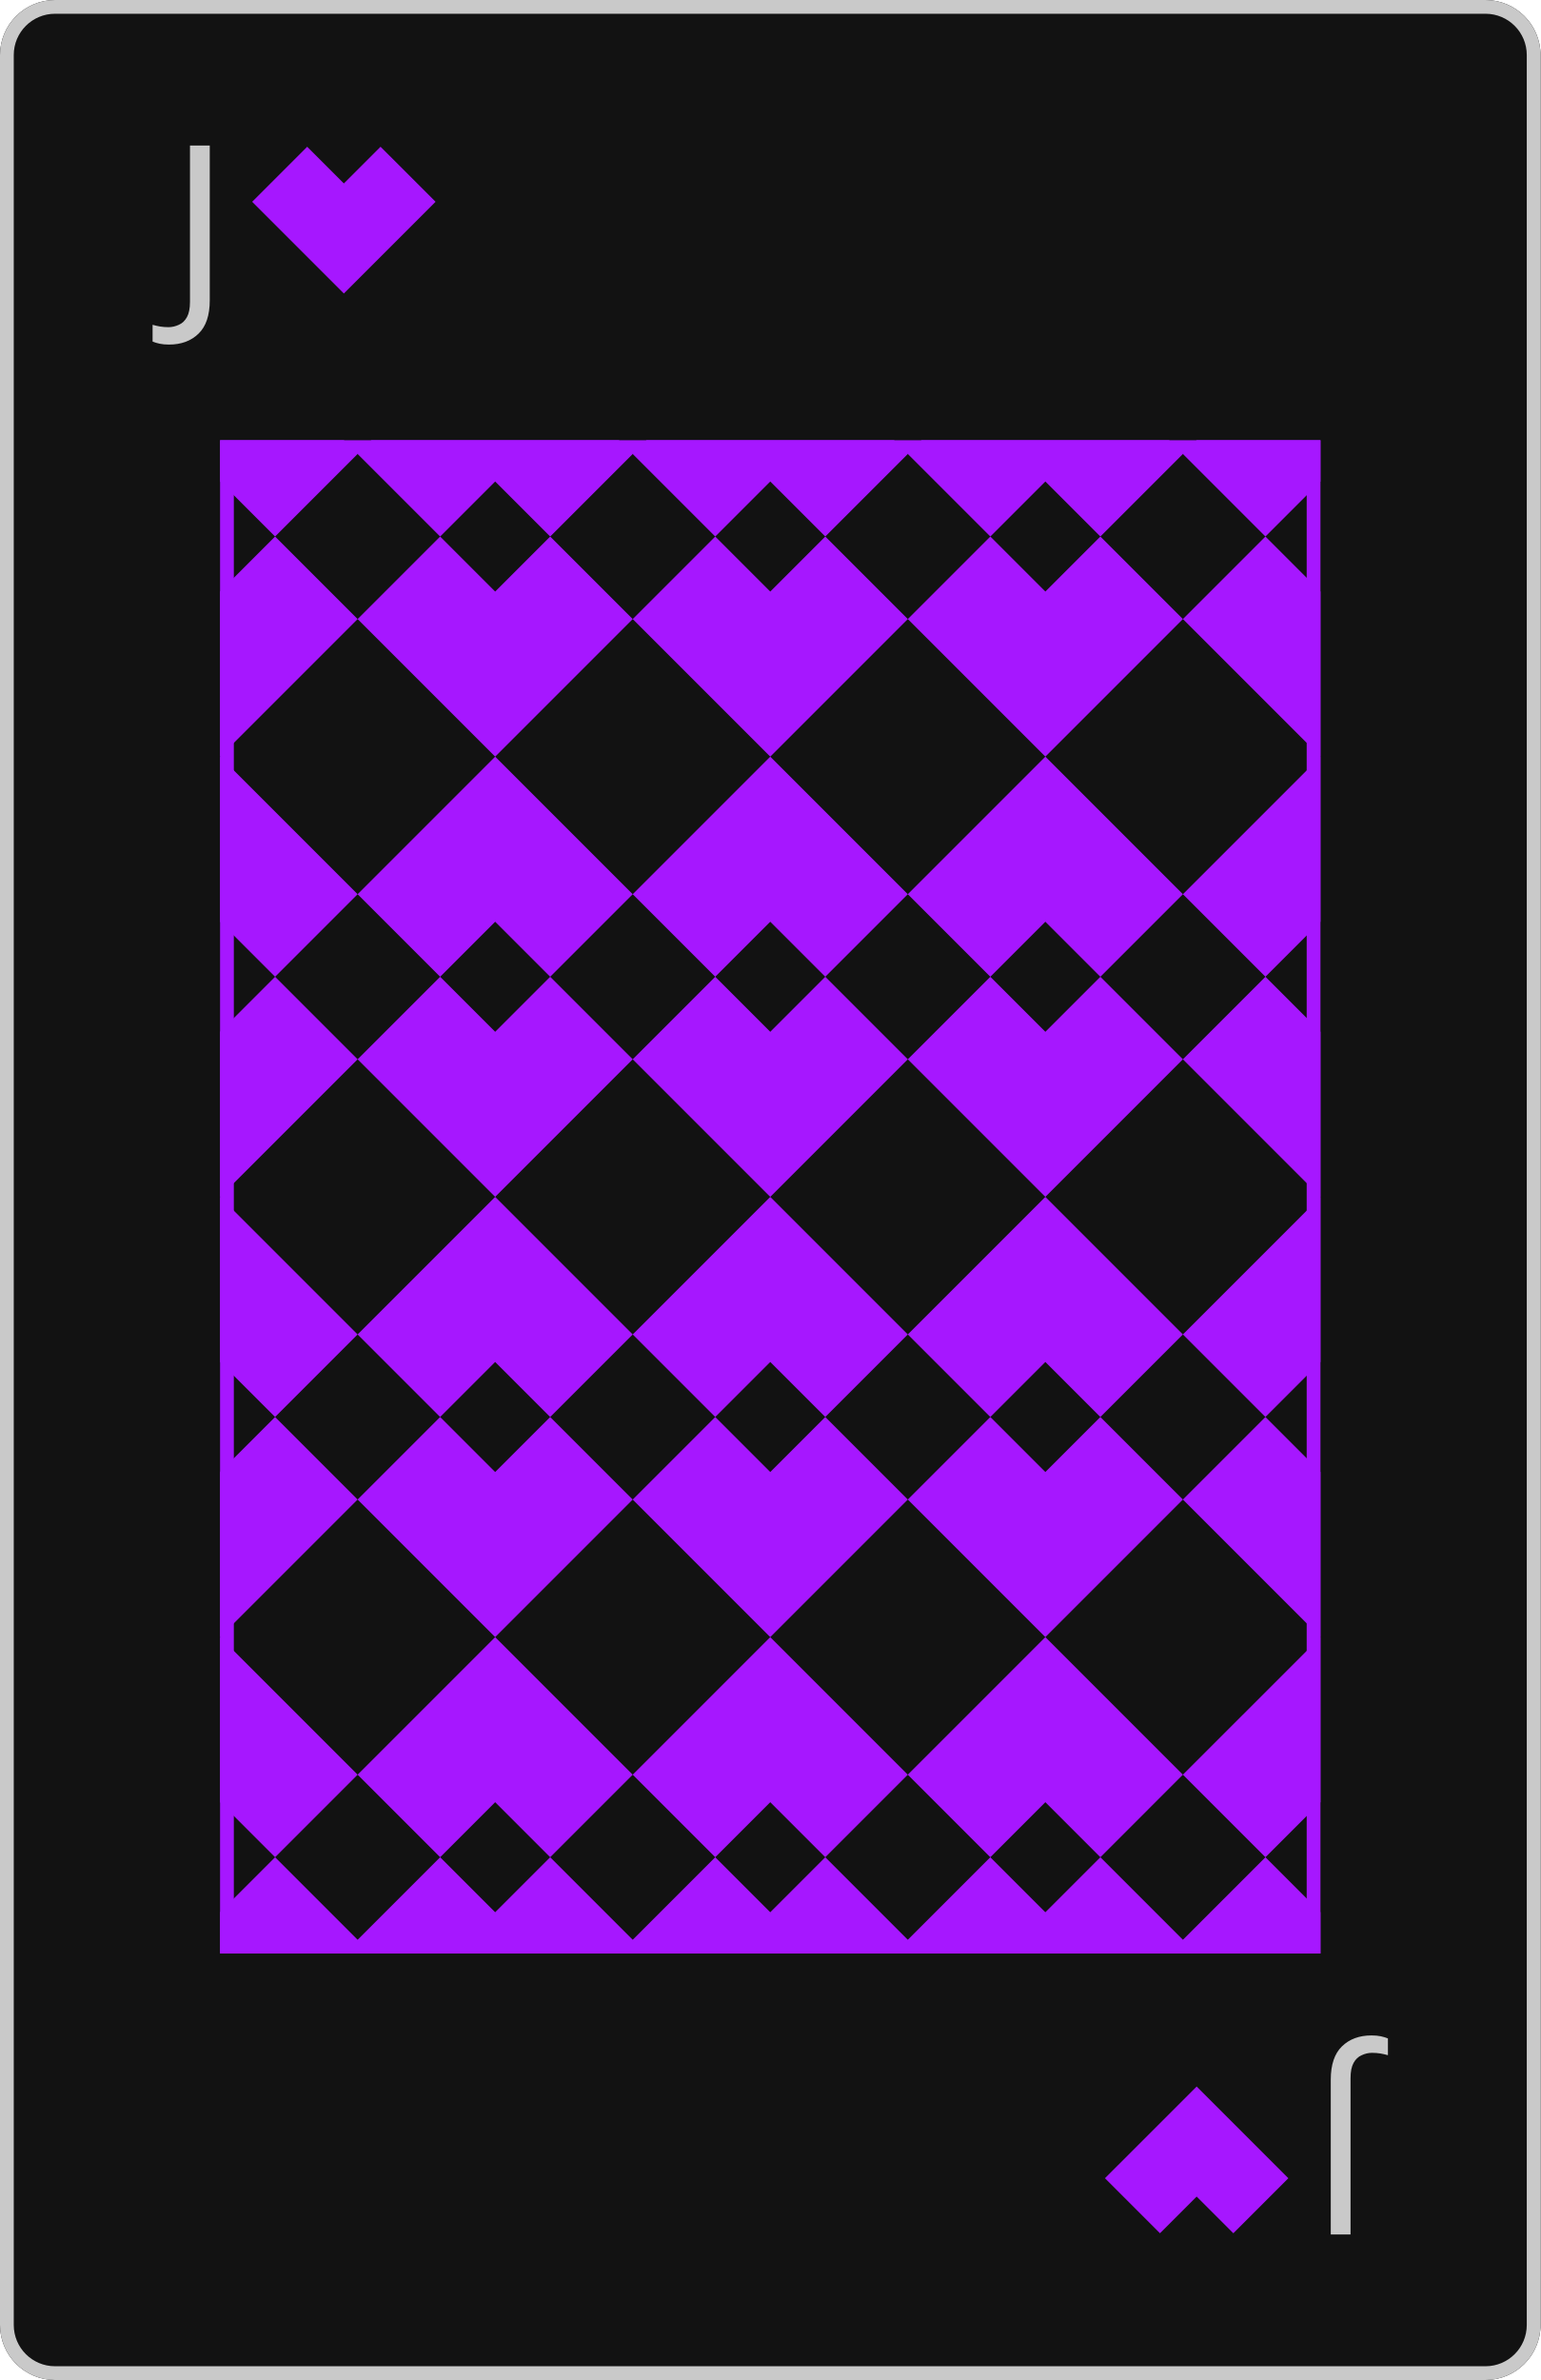
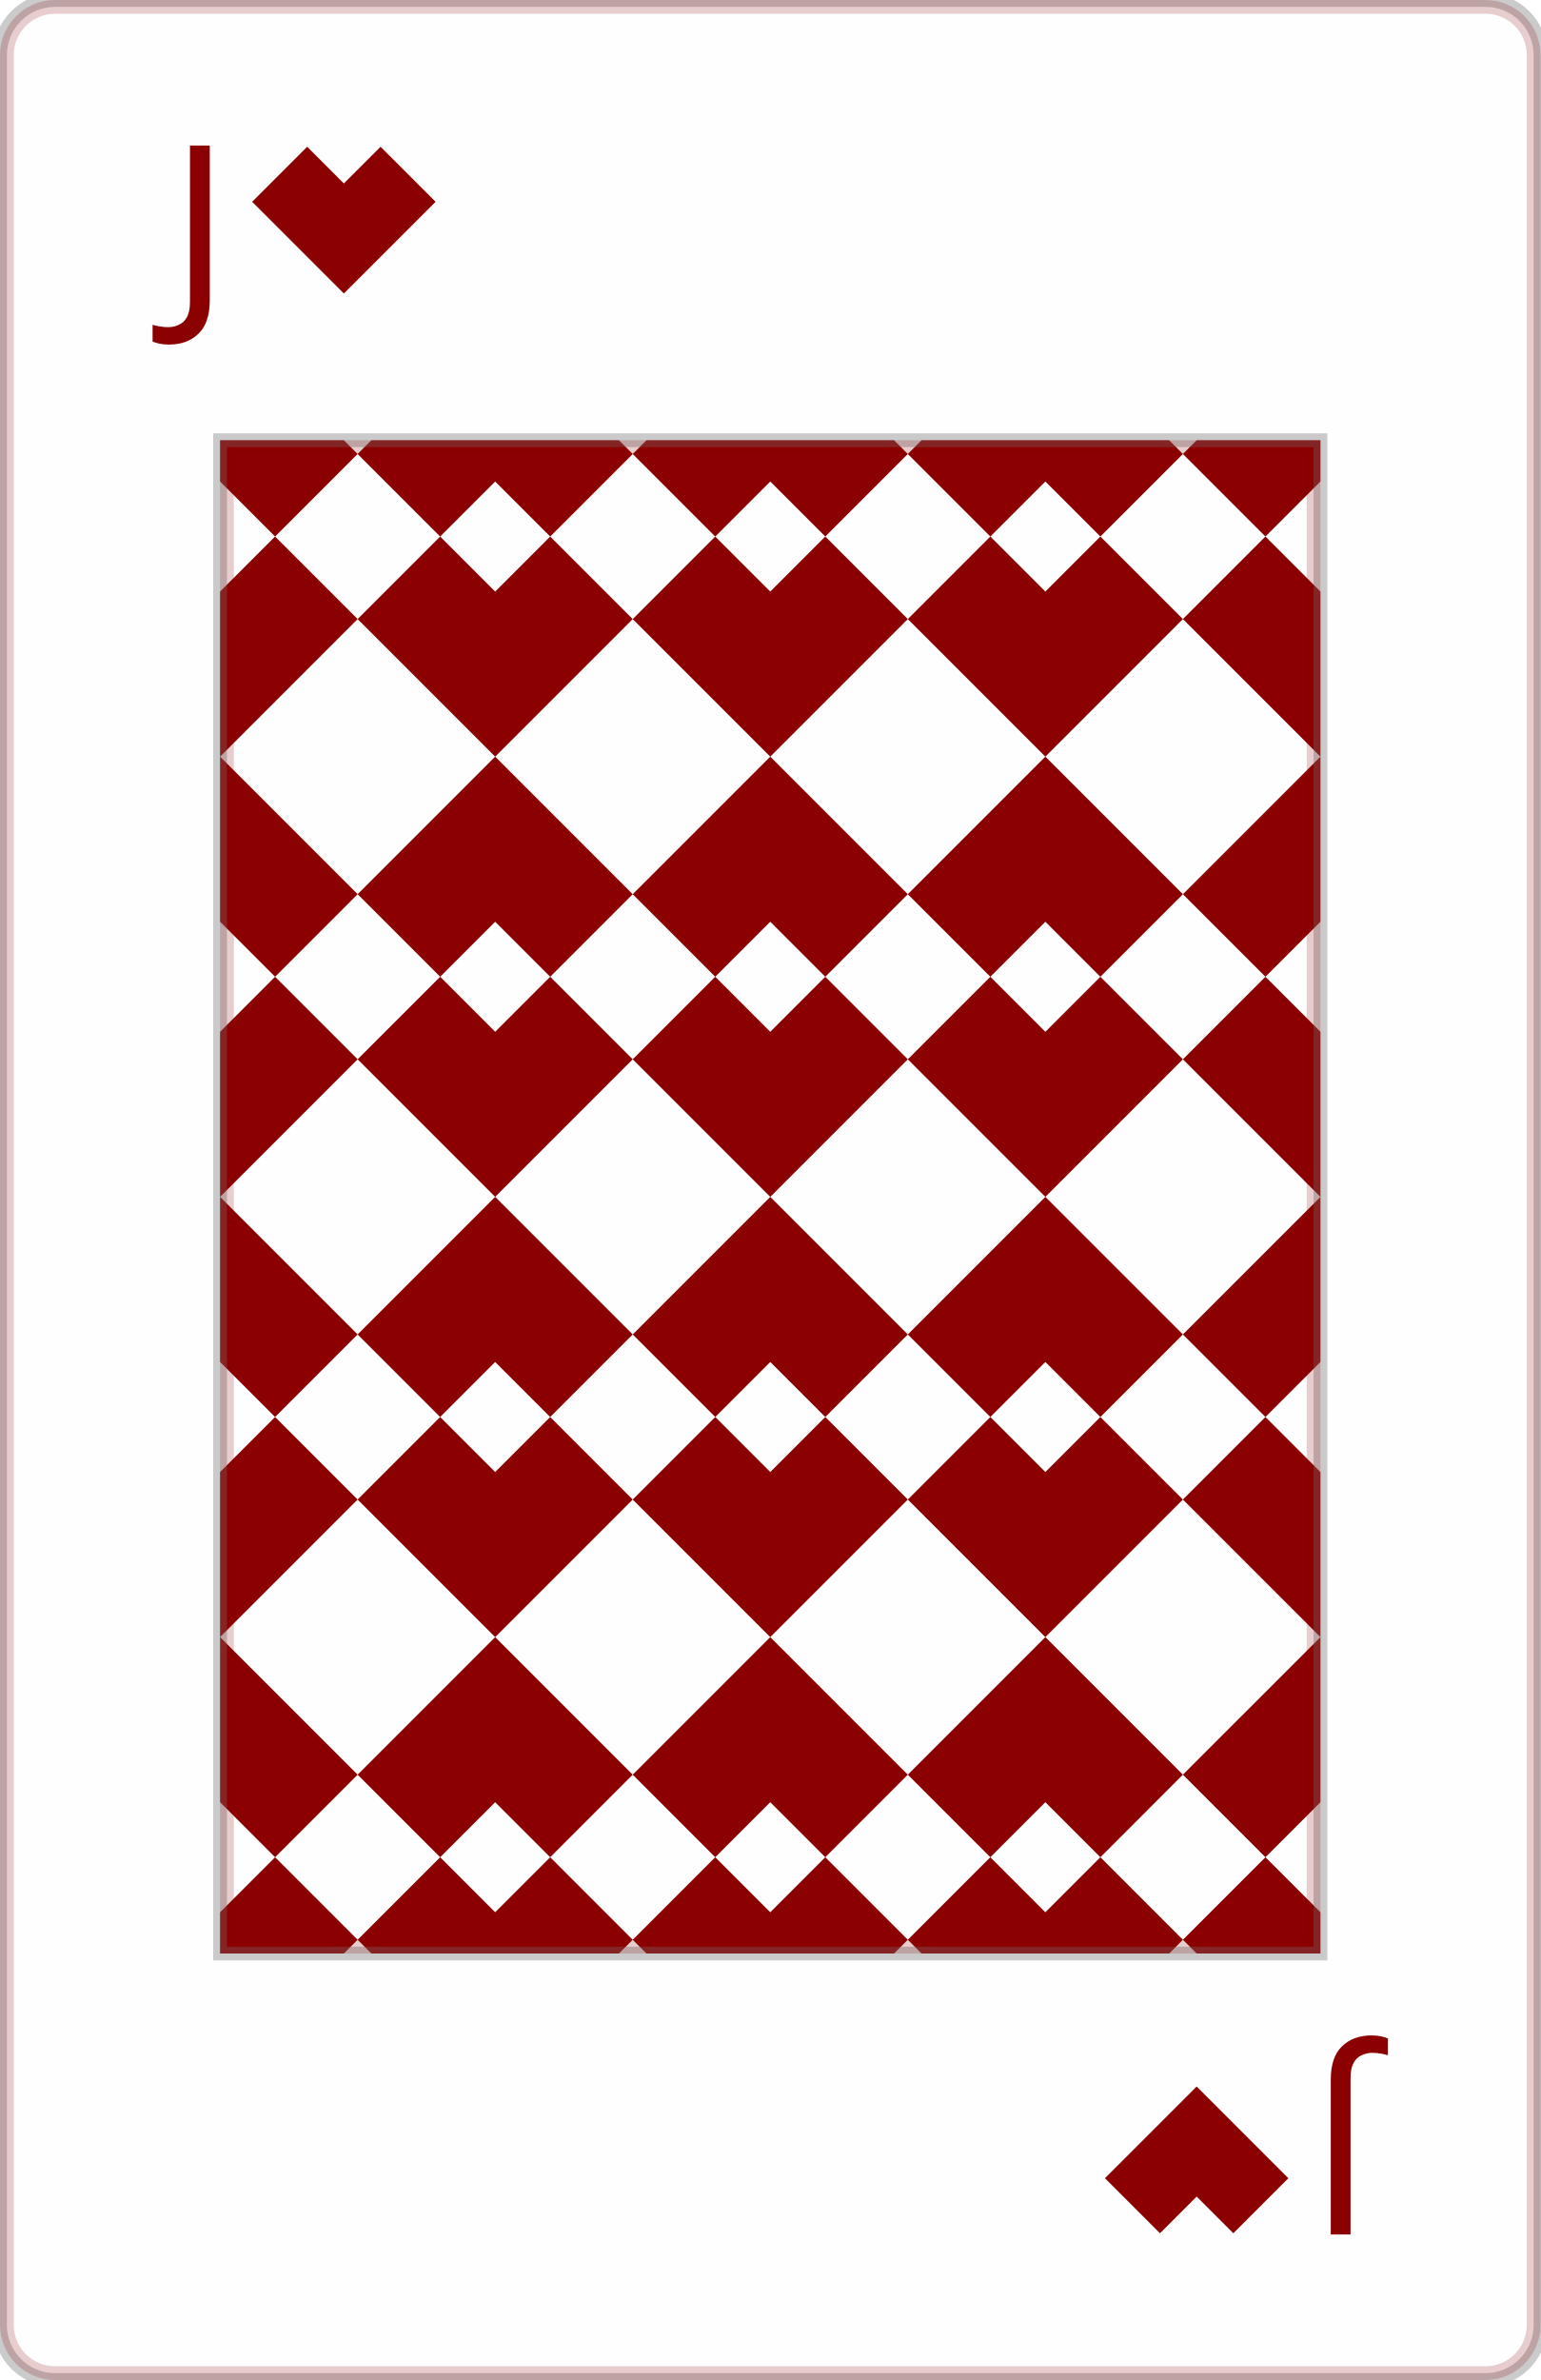
<svg xmlns="http://www.w3.org/2000/svg" width="112" height="173" viewBox="0 0 112 173">
  <defs>
-     <style>.a,.b,.i{fill:none;}.b,.c{stroke:#c9c9c9;}.c{fill:#121212;stroke-linejoin:bevel;}.d{fill:#c9c9c9;font-size:16px;font-family:PTSans-Regular, PT Sans;}.e{clip-path:url(#a);}.f{fill:#a617ff;}.g{clip-path:url(#c);}.h{clip-path:url(#d);}.i{stroke:#a617ff;}.j{stroke:none;}</style>
+     <style>.a,.b,.i{fill:none;}.b,.c{stroke:#8B000031;}.c{fill:#fefefe;stroke-linejoin:bevel;}.d{fill:darkred;font-size:16px;font-family:PTSans-Regular, PT Sans;}.e{clip-path:url(#a);}.f{fill:darkred;}.g{clip-path:url(#c);}.h{clip-path:url(#d);}.i{stroke:#8B000031;}.j{stroke:#78787861;}</style>
    <clipPath id="a">
      <rect class="a" width="16" height="16" />
    </clipPath>
    <clipPath id="c">
      <rect class="b" width="80" height="110" transform="translate(1281 514)" />
    </clipPath>
    <clipPath id="d">
      <rect class="a" width="24" height="24" />
    </clipPath>
  </defs>
  <g transform="translate(-1285 -491)">
    <g transform="translate(1093 429)">
      <g class="c" transform="translate(192 62)">
        <rect class="j" width="112" height="173" rx="4" />
        <rect class="a" x="0.5" y="0.5" width="111" height="172" rx="3.5" />
      </g>
      <text class="d" transform="translate(209 84)">
        <tspan x="-4.656" y="0">J</tspan>
      </text>
      <text class="d" transform="translate(287 213) rotate(180)">
        <tspan x="-4.656" y="0">J</tspan>
      </text>
    </g>
    <g transform="translate(1229 10)">
      <g class="e" transform="translate(73 489)">
        <path class="f" d="M99.667,341.333,93,334.667l4-4,2.667,2.667,2.667-2.667,4,4Z" transform="translate(-91.667 -328)" />
        <rect class="a" width="16" height="16" />
      </g>
      <g class="e" transform="translate(151 646) rotate(180)">
        <path class="f" d="M99.667,341.333,93,334.667l4-4,2.667,2.667,2.667-2.667,4,4Z" transform="translate(-91.667 -328)" />
        <rect class="a" width="16" height="16" />
      </g>
    </g>
    <g class="g" transform="translate(20 9)">
      <g transform="translate(-21 -7)">
        <g transform="translate(-6 -3)">
          <g class="h" transform="translate(1300 535) rotate(180)">
            <path class="f" d="M96,310,86,300l6-6,4,4,4-4,6,6Z" transform="translate(-84 -290)" />
            <rect class="a" width="24" height="24" />
          </g>
          <g class="h" transform="translate(1276 527)">
            <path class="f" d="M96,310,86,300l6-6,4,4,4-4,6,6Z" transform="translate(-84 -290)" />
            <rect class="a" width="24" height="24" />
          </g>
        </g>
        <g transform="translate(14 -3)">
          <g class="h" transform="translate(1300 535) rotate(180)">
            <path class="f" d="M96,310,86,300l6-6,4,4,4-4,6,6Z" transform="translate(-84 -290)" />
            <rect class="a" width="24" height="24" />
          </g>
          <g class="h" transform="translate(1276 527)">
            <path class="f" d="M96,310,86,300l6-6,4,4,4-4,6,6Z" transform="translate(-84 -290)" />
            <rect class="a" width="24" height="24" />
          </g>
        </g>
        <g transform="translate(34 -3)">
          <g class="h" transform="translate(1300 535) rotate(180)">
            <path class="f" d="M96,310,86,300l6-6,4,4,4-4,6,6Z" transform="translate(-84 -290)" />
            <rect class="a" width="24" height="24" />
          </g>
          <g class="h" transform="translate(1276 527)">
            <path class="f" d="M96,310,86,300l6-6,4,4,4-4,6,6Z" transform="translate(-84 -290)" />
            <rect class="a" width="24" height="24" />
          </g>
        </g>
        <g transform="translate(54 -3)">
          <g class="h" transform="translate(1300 535) rotate(180)">
            <path class="f" d="M96,310,86,300l6-6,4,4,4-4,6,6Z" transform="translate(-84 -290)" />
            <rect class="a" width="24" height="24" />
          </g>
          <g class="h" transform="translate(1276 527)">
            <path class="f" d="M96,310,86,300l6-6,4,4,4-4,6,6Z" transform="translate(-84 -290)" />
            <rect class="a" width="24" height="24" />
          </g>
        </g>
        <g transform="translate(74 -3)">
          <g class="h" transform="translate(1300 535) rotate(180)">
            <path class="f" d="M96,310,86,300l6-6,4,4,4-4,6,6Z" transform="translate(-84 -290)" />
            <rect class="a" width="24" height="24" />
          </g>
          <g class="h" transform="translate(1276 527)">
            <path class="f" d="M96,310,86,300l6-6,4,4,4-4,6,6Z" transform="translate(-84 -290)" />
            <rect class="a" width="24" height="24" />
          </g>
        </g>
        <g transform="translate(94 -3)">
          <g class="h" transform="translate(1300 535) rotate(180)">
            <path class="f" d="M96,310,86,300l6-6,4,4,4-4,6,6Z" transform="translate(-84 -290)" />
            <rect class="a" width="24" height="24" />
          </g>
          <g class="h" transform="translate(1276 527)">
            <path class="f" d="M96,310,86,300l6-6,4,4,4-4,6,6Z" transform="translate(-84 -290)" />
            <rect class="a" width="24" height="24" />
          </g>
        </g>
        <g transform="translate(-6 29)">
          <g class="h" transform="translate(1300 535) rotate(180)">
            <path class="f" d="M96,310,86,300l6-6,4,4,4-4,6,6Z" transform="translate(-84 -290)" />
            <rect class="a" width="24" height="24" />
          </g>
          <g class="h" transform="translate(1276 527)">
            <path class="f" d="M96,310,86,300l6-6,4,4,4-4,6,6Z" transform="translate(-84 -290)" />
            <rect class="a" width="24" height="24" />
          </g>
        </g>
        <g transform="translate(14 29)">
          <g class="h" transform="translate(1300 535) rotate(180)">
            <path class="f" d="M96,310,86,300l6-6,4,4,4-4,6,6Z" transform="translate(-84 -290)" />
            <rect class="a" width="24" height="24" />
          </g>
          <g class="h" transform="translate(1276 527)">
            <path class="f" d="M96,310,86,300l6-6,4,4,4-4,6,6Z" transform="translate(-84 -290)" />
            <rect class="a" width="24" height="24" />
          </g>
        </g>
        <g transform="translate(34 29)">
          <g class="h" transform="translate(1300 535) rotate(180)">
            <path class="f" d="M96,310,86,300l6-6,4,4,4-4,6,6Z" transform="translate(-84 -290)" />
            <rect class="a" width="24" height="24" />
          </g>
          <g class="h" transform="translate(1276 527)">
            <path class="f" d="M96,310,86,300l6-6,4,4,4-4,6,6Z" transform="translate(-84 -290)" />
            <rect class="a" width="24" height="24" />
          </g>
        </g>
        <g transform="translate(54 29)">
          <g class="h" transform="translate(1300 535) rotate(180)">
            <path class="f" d="M96,310,86,300l6-6,4,4,4-4,6,6Z" transform="translate(-84 -290)" />
            <rect class="a" width="24" height="24" />
          </g>
          <g class="h" transform="translate(1276 527)">
            <path class="f" d="M96,310,86,300l6-6,4,4,4-4,6,6Z" transform="translate(-84 -290)" />
            <rect class="a" width="24" height="24" />
          </g>
        </g>
        <g transform="translate(74 29)">
          <g class="h" transform="translate(1300 535) rotate(180)">
            <path class="f" d="M96,310,86,300l6-6,4,4,4-4,6,6Z" transform="translate(-84 -290)" />
            <rect class="a" width="24" height="24" />
          </g>
          <g class="h" transform="translate(1276 527)">
            <path class="f" d="M96,310,86,300l6-6,4,4,4-4,6,6Z" transform="translate(-84 -290)" />
            <rect class="a" width="24" height="24" />
          </g>
        </g>
        <g transform="translate(94 29)">
          <g class="h" transform="translate(1300 535) rotate(180)">
            <path class="f" d="M96,310,86,300l6-6,4,4,4-4,6,6Z" transform="translate(-84 -290)" />
            <rect class="a" width="24" height="24" />
          </g>
          <g class="h" transform="translate(1276 527)">
            <path class="f" d="M96,310,86,300l6-6,4,4,4-4,6,6Z" transform="translate(-84 -290)" />
            <rect class="a" width="24" height="24" />
          </g>
        </g>
        <g transform="translate(-6 61)">
          <g class="h" transform="translate(1300 535) rotate(180)">
            <path class="f" d="M96,310,86,300l6-6,4,4,4-4,6,6Z" transform="translate(-84 -290)" />
            <rect class="a" width="24" height="24" />
          </g>
          <g class="h" transform="translate(1276 527)">
            <path class="f" d="M96,310,86,300l6-6,4,4,4-4,6,6Z" transform="translate(-84 -290)" />
            <rect class="a" width="24" height="24" />
          </g>
        </g>
        <g transform="translate(14 61)">
          <g class="h" transform="translate(1300 535) rotate(180)">
            <path class="f" d="M96,310,86,300l6-6,4,4,4-4,6,6Z" transform="translate(-84 -290)" />
            <rect class="a" width="24" height="24" />
          </g>
          <g class="h" transform="translate(1276 527)">
            <path class="f" d="M96,310,86,300l6-6,4,4,4-4,6,6Z" transform="translate(-84 -290)" />
            <rect class="a" width="24" height="24" />
          </g>
        </g>
        <g transform="translate(34 61)">
          <g class="h" transform="translate(1300 535) rotate(180)">
            <path class="f" d="M96,310,86,300l6-6,4,4,4-4,6,6Z" transform="translate(-84 -290)" />
            <rect class="a" width="24" height="24" />
          </g>
          <g class="h" transform="translate(1276 527)">
            <path class="f" d="M96,310,86,300l6-6,4,4,4-4,6,6Z" transform="translate(-84 -290)" />
            <rect class="a" width="24" height="24" />
          </g>
        </g>
        <g transform="translate(54 61)">
          <g class="h" transform="translate(1300 535) rotate(180)">
            <path class="f" d="M96,310,86,300l6-6,4,4,4-4,6,6Z" transform="translate(-84 -290)" />
            <rect class="a" width="24" height="24" />
          </g>
          <g class="h" transform="translate(1276 527)">
            <path class="f" d="M96,310,86,300l6-6,4,4,4-4,6,6Z" transform="translate(-84 -290)" />
            <rect class="a" width="24" height="24" />
          </g>
        </g>
        <g transform="translate(74 61)">
          <g class="h" transform="translate(1300 535) rotate(180)">
            <path class="f" d="M96,310,86,300l6-6,4,4,4-4,6,6Z" transform="translate(-84 -290)" />
            <rect class="a" width="24" height="24" />
          </g>
          <g class="h" transform="translate(1276 527)">
            <path class="f" d="M96,310,86,300l6-6,4,4,4-4,6,6Z" transform="translate(-84 -290)" />
            <rect class="a" width="24" height="24" />
          </g>
        </g>
        <g transform="translate(94 61)">
          <g class="h" transform="translate(1300 535) rotate(180)">
            <path class="f" d="M96,310,86,300l6-6,4,4,4-4,6,6Z" transform="translate(-84 -290)" />
            <rect class="a" width="24" height="24" />
          </g>
          <g class="h" transform="translate(1276 527)">
            <path class="f" d="M96,310,86,300l6-6,4,4,4-4,6,6Z" transform="translate(-84 -290)" />
            <rect class="a" width="24" height="24" />
          </g>
        </g>
        <g transform="translate(-6 93)">
          <g class="h" transform="translate(1300 535) rotate(180)">
            <path class="f" d="M96,310,86,300l6-6,4,4,4-4,6,6Z" transform="translate(-84 -290)" />
            <rect class="a" width="24" height="24" />
          </g>
          <g class="h" transform="translate(1276 527)">
            <path class="f" d="M96,310,86,300l6-6,4,4,4-4,6,6Z" transform="translate(-84 -290)" />
            <rect class="a" width="24" height="24" />
          </g>
        </g>
        <g transform="translate(14 93)">
          <g class="h" transform="translate(1300 535) rotate(180)">
            <path class="f" d="M96,310,86,300l6-6,4,4,4-4,6,6Z" transform="translate(-84 -290)" />
            <rect class="a" width="24" height="24" />
          </g>
          <g class="h" transform="translate(1276 527)">
            <path class="f" d="M96,310,86,300l6-6,4,4,4-4,6,6Z" transform="translate(-84 -290)" />
            <rect class="a" width="24" height="24" />
          </g>
        </g>
        <g transform="translate(34 93)">
          <g class="h" transform="translate(1300 535) rotate(180)">
            <path class="f" d="M96,310,86,300l6-6,4,4,4-4,6,6Z" transform="translate(-84 -290)" />
            <rect class="a" width="24" height="24" />
          </g>
          <g class="h" transform="translate(1276 527)">
            <path class="f" d="M96,310,86,300l6-6,4,4,4-4,6,6Z" transform="translate(-84 -290)" />
            <rect class="a" width="24" height="24" />
          </g>
        </g>
        <g transform="translate(54 93)">
          <g class="h" transform="translate(1300 535) rotate(180)">
            <path class="f" d="M96,310,86,300l6-6,4,4,4-4,6,6Z" transform="translate(-84 -290)" />
            <rect class="a" width="24" height="24" />
          </g>
          <g class="h" transform="translate(1276 527)">
            <path class="f" d="M96,310,86,300l6-6,4,4,4-4,6,6Z" transform="translate(-84 -290)" />
            <rect class="a" width="24" height="24" />
          </g>
        </g>
        <g transform="translate(74 93)">
          <g class="h" transform="translate(1300 535) rotate(180)">
            <path class="f" d="M96,310,86,300l6-6,4,4,4-4,6,6Z" transform="translate(-84 -290)" />
            <rect class="a" width="24" height="24" />
          </g>
          <g class="h" transform="translate(1276 527)">
            <path class="f" d="M96,310,86,300l6-6,4,4,4-4,6,6Z" transform="translate(-84 -290)" />
            <rect class="a" width="24" height="24" />
          </g>
        </g>
        <g transform="translate(94 93)">
          <g class="h" transform="translate(1300 535) rotate(180)">
            <path class="f" d="M96,310,86,300l6-6,4,4,4-4,6,6Z" transform="translate(-84 -290)" />
            <rect class="a" width="24" height="24" />
          </g>
          <g class="h" transform="translate(1276 527)">
            <path class="f" d="M96,310,86,300l6-6,4,4,4-4,6,6Z" transform="translate(-84 -290)" />
            <rect class="a" width="24" height="24" />
          </g>
        </g>
      </g>
    </g>
    <g class="i" transform="translate(1301 523)">
      <rect class="j" width="80" height="110" />
      <rect class="a" x="0.5" y="0.5" width="79" height="109" />
    </g>
  </g>
</svg>
